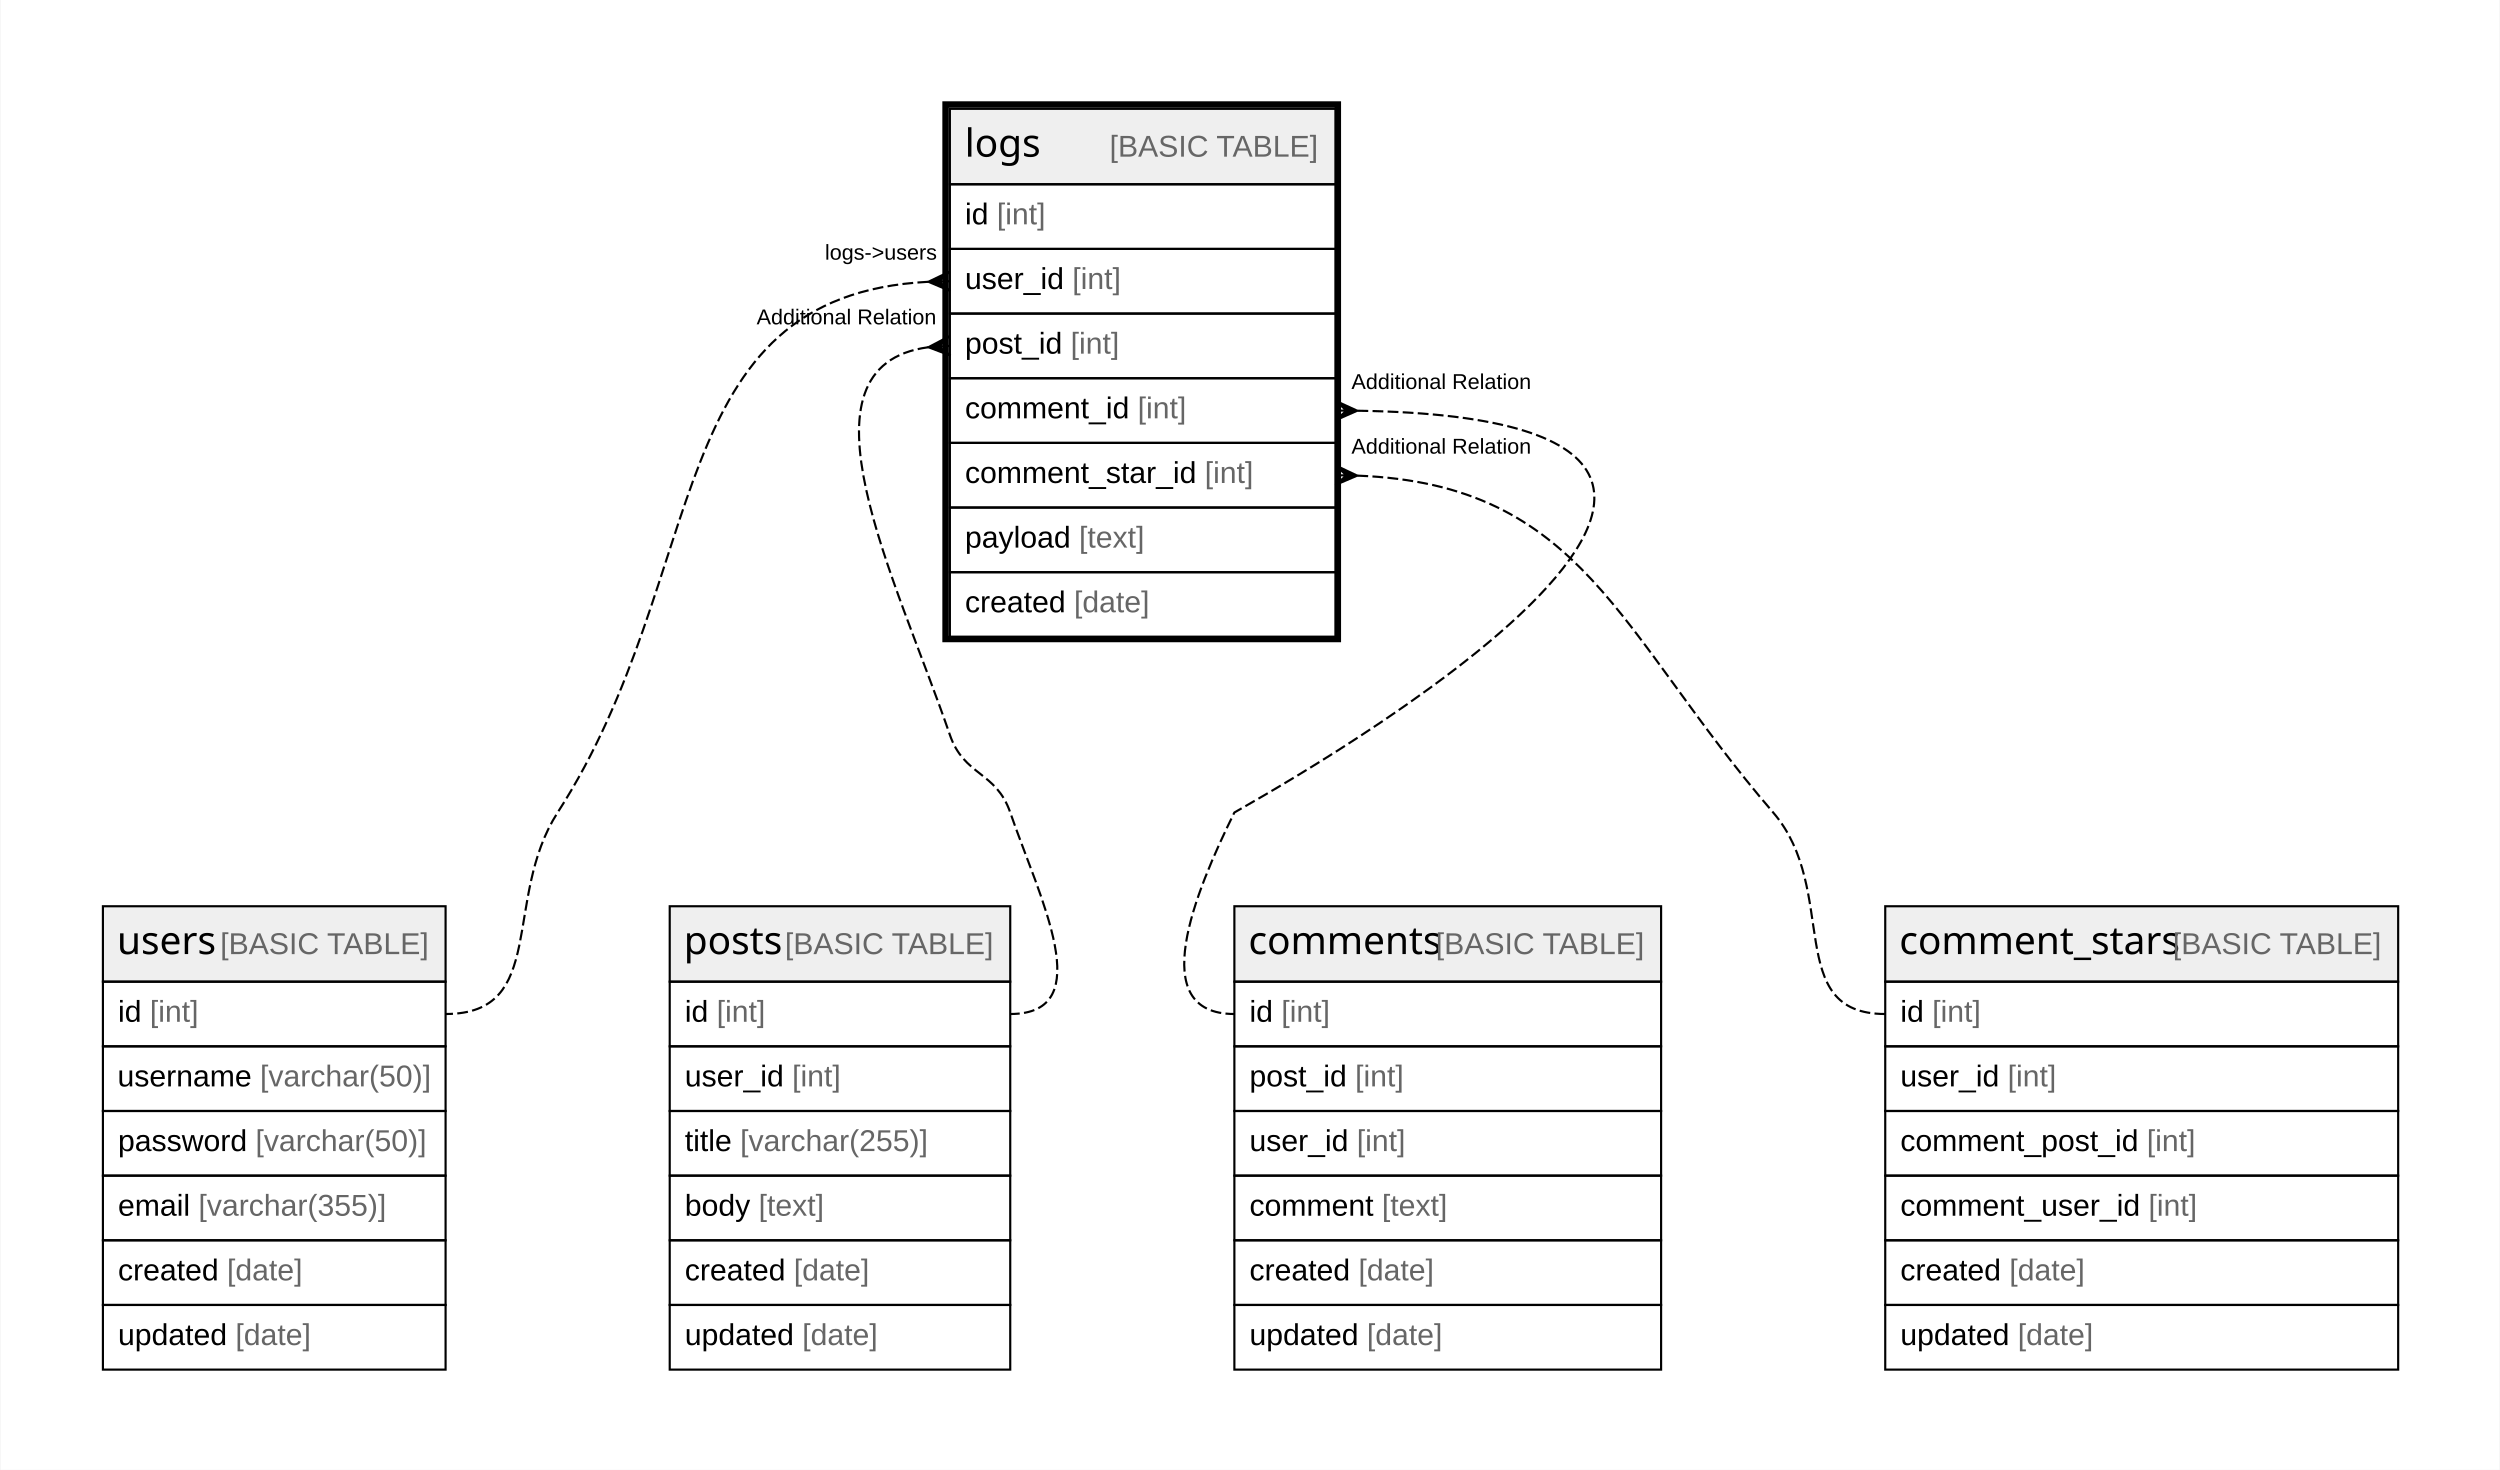
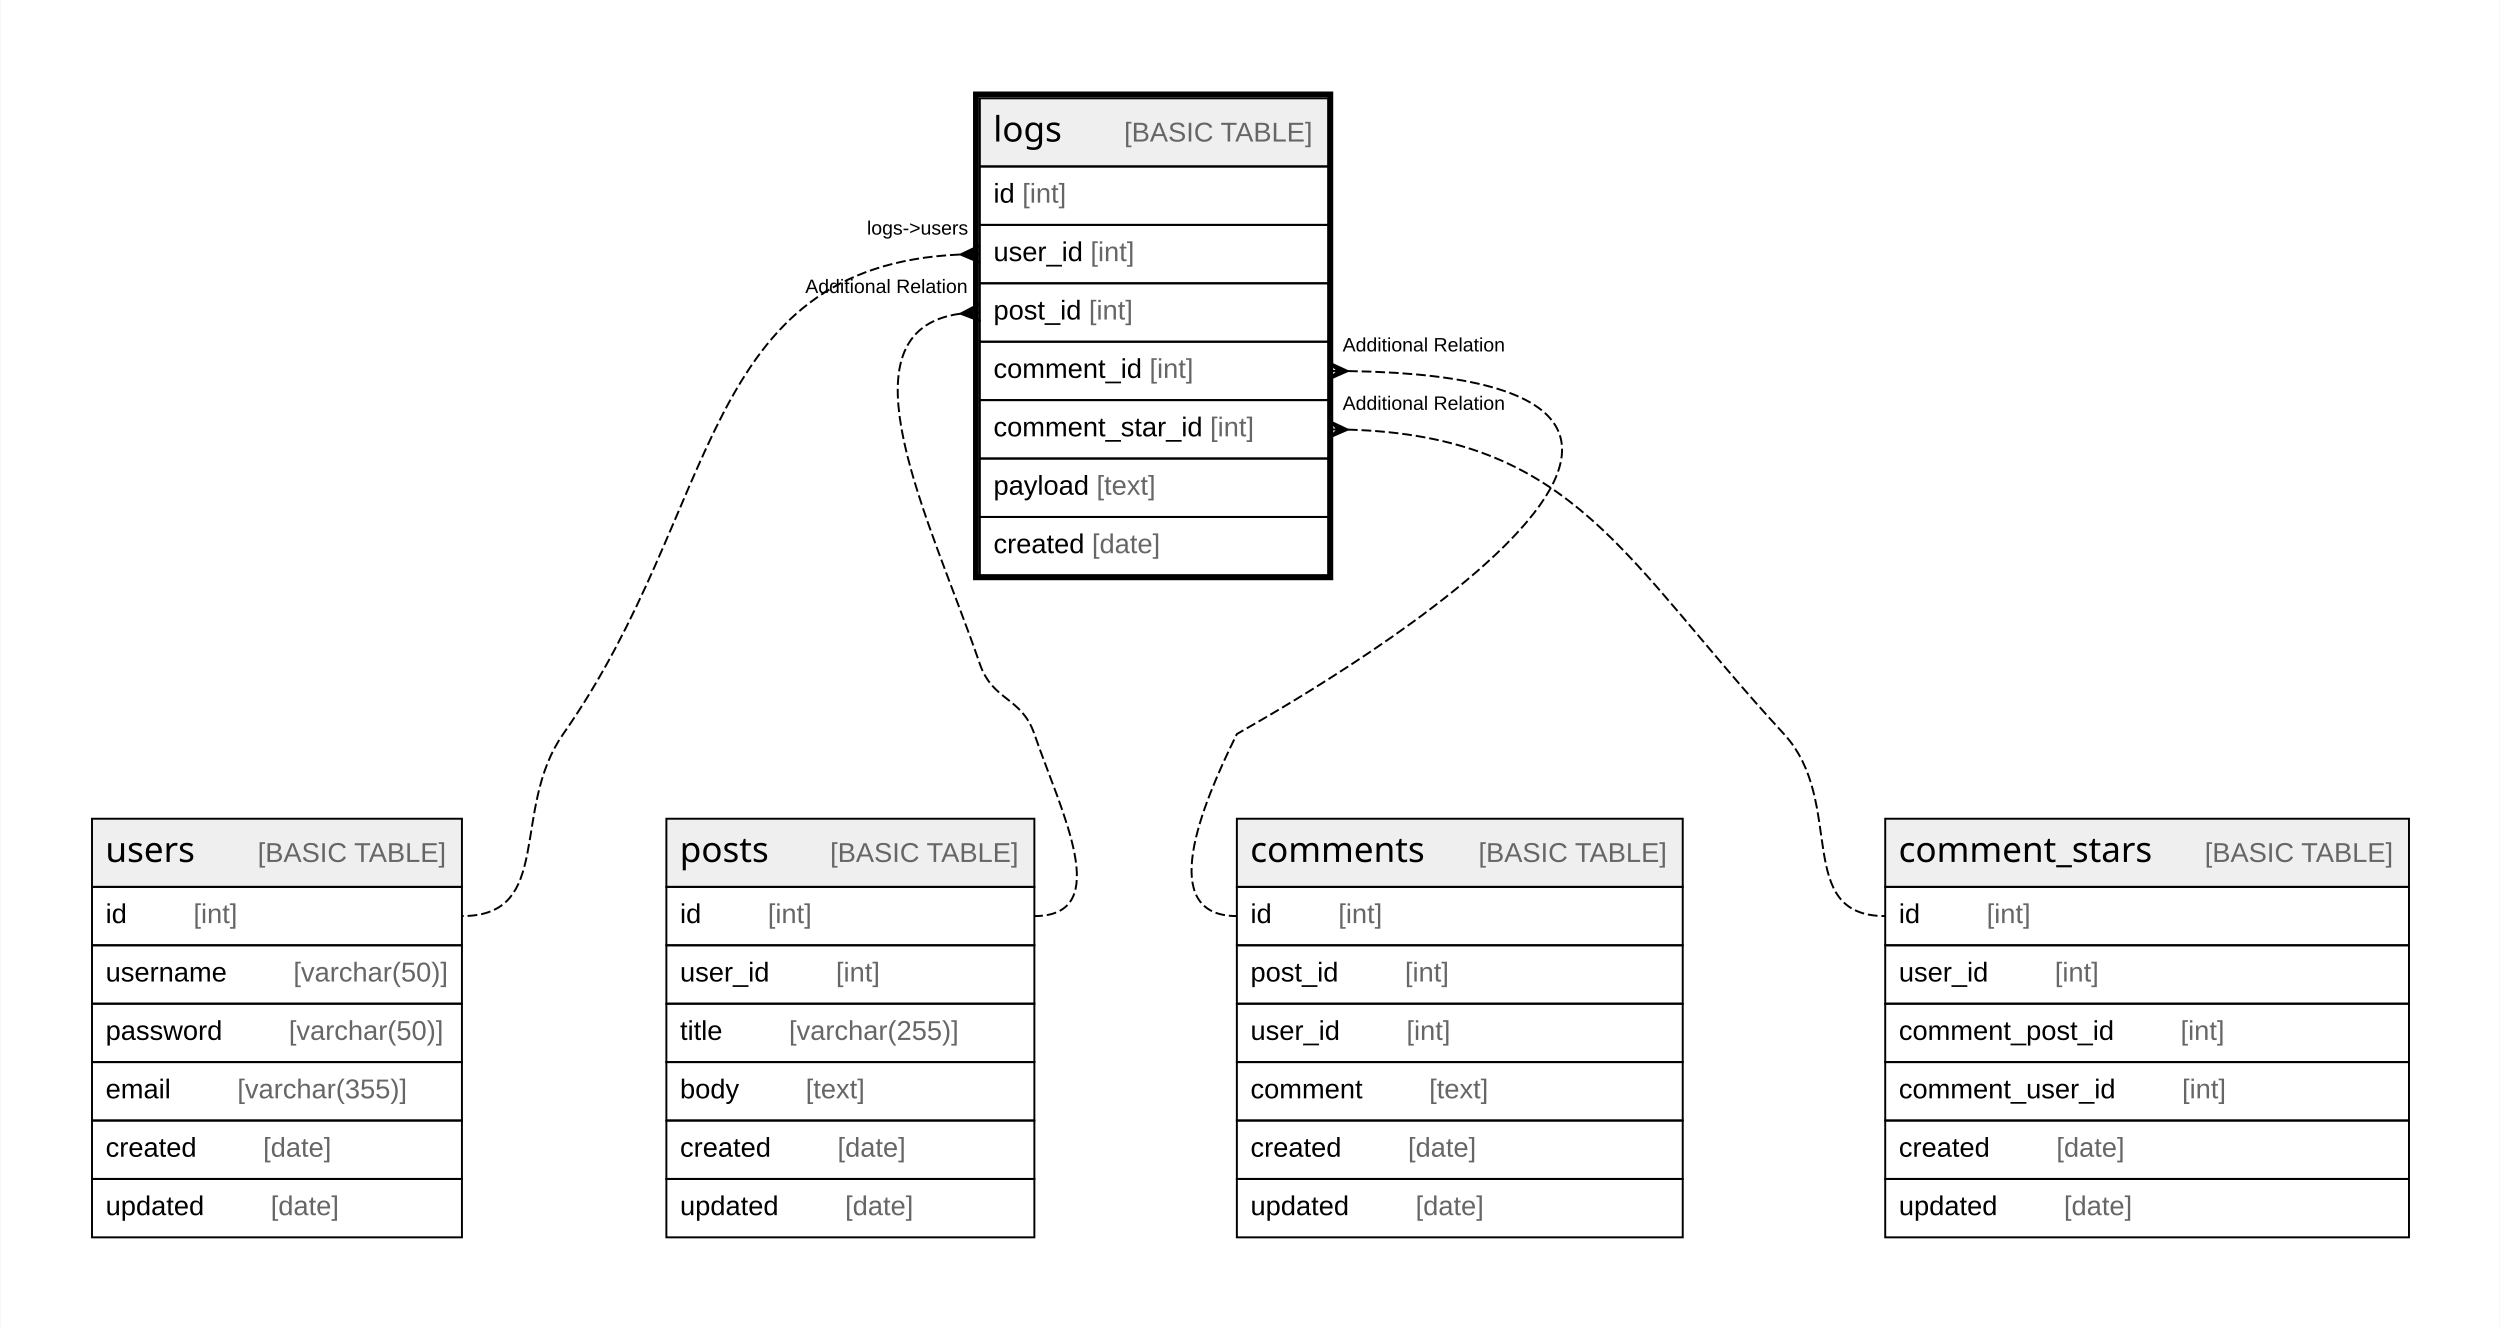
- <svg xmlns="http://www.w3.org/2000/svg" width="1160pt" height="682pt" viewBox="0.00 0.00 1159.50 682.00">
+ <svg xmlns="http://www.w3.org/2000/svg" width="1284pt" height="682pt" viewBox="0.00 0.00 1283.50 682.00">
  <g id="graph0" class="graph" transform="scale(1 1) rotate(0) translate(4 678)">
-     <polygon fill="#ffffff" stroke="transparent" points="-4,4 -4,-678 1155.5,-678 1155.5,4 -4,4" />
+     <polygon fill="#ffffff" stroke="transparent" points="-4,4 -4,-678 1279.5,-678 1279.5,4 -4,4" />
    <g id="node1" class="node">
-       <polygon fill="#efefef" stroke="transparent" points="436.5,-592.5 436.5,-627.5 615.5,-627.5 615.5,-592.5 436.5,-592.5" />
-       <polygon fill="none" stroke="#000000" points="436.5,-592.5 436.5,-627.5 615.5,-627.5 615.5,-592.5 436.5,-592.5" />
-       <text text-anchor="start" x="443.382" y="-605.3" font-family="Arial Bold" font-size="18.00" fill="#000000">logs</text>
-       <text text-anchor="start" x="476.389" y="-605.3" font-family="Arial" font-size="14.00" fill="#000000">    </text>
-       <text text-anchor="start" x="510.594" y="-605.3" font-family="Arial" font-size="14.00" fill="#666666">[BASIC TABLE]</text>
-       <polygon fill="none" stroke="#000000" points="436.5,-562.5 436.5,-592.5 615.5,-592.5 615.5,-562.5 436.5,-562.5" />
-       <text text-anchor="start" x="443.5" y="-573.9" font-family="Arial" font-size="14.00" fill="#000000">id </text>
-       <text text-anchor="start" x="458.28" y="-573.9" font-family="Arial" font-size="14.00" fill="#666666">[int]</text>
-       <polygon fill="none" stroke="#000000" points="436.5,-532.5 436.5,-562.5 615.5,-562.5 615.5,-532.5 436.5,-532.5" />
-       <text text-anchor="start" x="443.5" y="-543.9" font-family="Arial" font-size="14.00" fill="#000000">user_id </text>
-       <text text-anchor="start" x="493.288" y="-543.9" font-family="Arial" font-size="14.00" fill="#666666">[int]</text>
-       <polygon fill="none" stroke="#000000" points="436.5,-502.5 436.5,-532.5 615.5,-532.5 615.5,-502.5 436.5,-502.5" />
-       <text text-anchor="start" x="443.5" y="-513.9" font-family="Arial" font-size="14.00" fill="#000000">post_id </text>
-       <text text-anchor="start" x="492.518" y="-513.9" font-family="Arial" font-size="14.00" fill="#666666">[int]</text>
-       <polygon fill="none" stroke="#000000" points="436.5,-472.5 436.5,-502.5 615.5,-502.5 615.5,-472.5 436.5,-472.5" />
-       <text text-anchor="start" x="443.5" y="-483.9" font-family="Arial" font-size="14.00" fill="#000000">comment_id </text>
-       <text text-anchor="start" x="523.622" y="-483.9" font-family="Arial" font-size="14.00" fill="#666666">[int]</text>
-       <polygon fill="none" stroke="#000000" points="436.5,-442.5 436.5,-472.5 615.5,-472.5 615.5,-442.5 436.5,-442.5" />
-       <text text-anchor="start" x="443.5" y="-453.9" font-family="Arial" font-size="14.00" fill="#000000">comment_star_id </text>
-       <text text-anchor="start" x="554.738" y="-453.9" font-family="Arial" font-size="14.00" fill="#666666">[int]</text>
-       <polygon fill="none" stroke="#000000" points="436.5,-412.5 436.5,-442.5 615.5,-442.5 615.5,-412.5 436.5,-412.5" />
-       <text text-anchor="start" x="443.5" y="-423.9" font-family="Arial" font-size="14.00" fill="#000000">payload </text>
-       <text text-anchor="start" x="496.41" y="-423.9" font-family="Arial" font-size="14.00" fill="#666666">[text]</text>
-       <polygon fill="none" stroke="#000000" points="436.5,-382.5 436.5,-412.5 615.5,-412.5 615.5,-382.5 436.5,-382.5" />
-       <text text-anchor="start" x="443.5" y="-393.9" font-family="Arial" font-size="14.00" fill="#000000">created </text>
-       <text text-anchor="start" x="494.072" y="-393.9" font-family="Arial" font-size="14.00" fill="#666666">[date]</text>
-       <polygon fill="none" stroke="#000000" stroke-width="3" points="434.5,-381.5 434.5,-629.5 616.5,-629.5 616.5,-381.5 434.5,-381.5" />
+       <polygon fill="#efefef" stroke="transparent" points="499,-592.5 499,-627.5 678,-627.5 678,-592.5 499,-592.5" />
+       <polygon fill="none" stroke="#000000" points="499,-592.5 499,-627.5 678,-627.5 678,-592.5 499,-592.5" />
+       <text text-anchor="start" x="505.882" y="-605.3" font-family="Arial Bold" font-size="18.00" fill="#000000">logs</text>
+       <text text-anchor="start" x="538.889" y="-605.3" font-family="Arial" font-size="14.00" fill="#000000">    </text>
+       <text text-anchor="start" x="573.094" y="-605.3" font-family="Arial" font-size="14.00" fill="#666666">[BASIC TABLE]</text>
+       <polygon fill="none" stroke="#000000" points="499,-562.5 499,-592.5 678,-592.5 678,-562.5 499,-562.5" />
+       <text text-anchor="start" x="506" y="-573.9" font-family="Arial" font-size="14.00" fill="#000000">id </text>
+       <text text-anchor="start" x="520.78" y="-573.9" font-family="Arial" font-size="14.00" fill="#666666">[int]</text>
+       <polygon fill="none" stroke="#000000" points="499,-532.5 499,-562.5 678,-562.5 678,-532.5 499,-532.5" />
+       <text text-anchor="start" x="506" y="-543.9" font-family="Arial" font-size="14.00" fill="#000000">user_id </text>
+       <text text-anchor="start" x="555.788" y="-543.9" font-family="Arial" font-size="14.00" fill="#666666">[int]</text>
+       <polygon fill="none" stroke="#000000" points="499,-502.5 499,-532.5 678,-532.5 678,-502.5 499,-502.5" />
+       <text text-anchor="start" x="506" y="-513.9" font-family="Arial" font-size="14.00" fill="#000000">post_id </text>
+       <text text-anchor="start" x="555.018" y="-513.9" font-family="Arial" font-size="14.00" fill="#666666">[int]</text>
+       <polygon fill="none" stroke="#000000" points="499,-472.5 499,-502.5 678,-502.5 678,-472.5 499,-472.5" />
+       <text text-anchor="start" x="506" y="-483.9" font-family="Arial" font-size="14.00" fill="#000000">comment_id </text>
+       <text text-anchor="start" x="586.122" y="-483.9" font-family="Arial" font-size="14.00" fill="#666666">[int]</text>
+       <polygon fill="none" stroke="#000000" points="499,-442.5 499,-472.5 678,-472.5 678,-442.5 499,-442.5" />
+       <text text-anchor="start" x="506" y="-453.9" font-family="Arial" font-size="14.00" fill="#000000">comment_star_id </text>
+       <text text-anchor="start" x="617.238" y="-453.9" font-family="Arial" font-size="14.00" fill="#666666">[int]</text>
+       <polygon fill="none" stroke="#000000" points="499,-412.5 499,-442.5 678,-442.5 678,-412.5 499,-412.5" />
+       <text text-anchor="start" x="506" y="-423.9" font-family="Arial" font-size="14.00" fill="#000000">payload </text>
+       <text text-anchor="start" x="558.91" y="-423.9" font-family="Arial" font-size="14.00" fill="#666666">[text]</text>
+       <polygon fill="none" stroke="#000000" points="499,-382.5 499,-412.5 678,-412.5 678,-382.5 499,-382.5" />
+       <text text-anchor="start" x="506" y="-393.9" font-family="Arial" font-size="14.00" fill="#000000">created </text>
+       <text text-anchor="start" x="556.572" y="-393.9" font-family="Arial" font-size="14.00" fill="#666666">[date]</text>
+       <polygon fill="none" stroke="#000000" stroke-width="3" points="497,-381.5 497,-629.5 679,-629.5 679,-381.5 497,-381.5" />
    </g>
    <g id="node2" class="node">
-       <polygon fill="#efefef" stroke="transparent" points="43.5,-222.5 43.5,-257.5 202.5,-257.5 202.5,-222.5 43.5,-222.5" />
-       <polygon fill="none" stroke="#000000" points="43.5,-222.5 43.5,-257.5 202.5,-257.5 202.5,-222.5 43.5,-222.5" />
-       <text text-anchor="start" x="50.041" y="-235.3" font-family="Arial Bold" font-size="18.00" fill="#000000">users</text>
-       <text text-anchor="start" x="94.045" y="-235.3" font-family="Arial" font-size="14.00" fill="#000000"> </text>
-       <text text-anchor="start" x="97.936" y="-235.3" font-family="Arial" font-size="14.00" fill="#666666">[BASIC TABLE]</text>
-       <polygon fill="none" stroke="#000000" points="43.5,-192.5 43.5,-222.5 202.5,-222.5 202.5,-192.5 43.5,-192.5" />
-       <text text-anchor="start" x="50.5" y="-203.9" font-family="Arial" font-size="14.00" fill="#000000">id </text>
-       <text text-anchor="start" x="65.28" y="-203.9" font-family="Arial" font-size="14.00" fill="#666666">[int]</text>
-       <polygon fill="none" stroke="#000000" points="43.5,-162.5 43.5,-192.5 202.5,-192.5 202.5,-162.5 43.5,-162.5" />
-       <text text-anchor="start" x="50.269" y="-173.9" font-family="Arial" font-size="14.00" fill="#000000">username </text>
-       <text text-anchor="start" x="116.394" y="-173.9" font-family="Arial" font-size="14.00" fill="#666666">[varchar(50)]</text>
-       <polygon fill="none" stroke="#000000" points="43.5,-132.5 43.5,-162.5 202.5,-162.5 202.5,-132.5 43.5,-132.5" />
-       <text text-anchor="start" x="50.5" y="-143.9" font-family="Arial" font-size="14.00" fill="#000000">password </text>
-       <text text-anchor="start" x="114.288" y="-143.9" font-family="Arial" font-size="14.00" fill="#666666">[varchar(50)]</text>
-       <polygon fill="none" stroke="#000000" points="43.5,-102.5 43.5,-132.5 202.5,-132.5 202.5,-102.5 43.5,-102.5" />
-       <text text-anchor="start" x="50.5" y="-113.9" font-family="Arial" font-size="14.00" fill="#000000">email </text>
-       <text text-anchor="start" x="87.83" y="-113.9" font-family="Arial" font-size="14.00" fill="#666666">[varchar(355)]</text>
-       <polygon fill="none" stroke="#000000" points="43.5,-72.5 43.5,-102.5 202.5,-102.5 202.5,-72.5 43.5,-72.5" />
-       <text text-anchor="start" x="50.5" y="-83.9" font-family="Arial" font-size="14.00" fill="#000000">created </text>
-       <text text-anchor="start" x="101.072" y="-83.9" font-family="Arial" font-size="14.00" fill="#666666">[date]</text>
-       <polygon fill="none" stroke="#000000" points="43.5,-42.5 43.5,-72.5 202.5,-72.5 202.5,-42.5 43.5,-42.5" />
-       <text text-anchor="start" x="50.5" y="-53.9" font-family="Arial" font-size="14.00" fill="#000000">updated </text>
-       <text text-anchor="start" x="104.977" y="-53.9" font-family="Arial" font-size="14.00" fill="#666666">[date]</text>
+       <polygon fill="#efefef" stroke="transparent" points="43,-222.5 43,-257.5 233,-257.5 233,-222.5 43,-222.5" />
+       <polygon fill="none" stroke="#000000" points="43,-222.5 43,-257.5 233,-257.5 233,-222.5 43,-222.5" />
+       <text text-anchor="start" x="49.883" y="-235.3" font-family="Arial Bold" font-size="18.00" fill="#000000">users</text>
+       <text text-anchor="start" x="93.888" y="-235.3" font-family="Arial" font-size="14.00" fill="#000000">    </text>
+       <text text-anchor="start" x="128.093" y="-235.3" font-family="Arial" font-size="14.00" fill="#666666">[BASIC TABLE]</text>
+       <polygon fill="none" stroke="#000000" points="43,-192.5 43,-222.5 233,-222.5 233,-192.5 43,-192.5" />
+       <text text-anchor="start" x="50" y="-203.9" font-family="Arial" font-size="14.00" fill="#000000">id    </text>
+       <text text-anchor="start" x="95.094" y="-203.9" font-family="Arial" font-size="14.00" fill="#666666">[int]</text>
+       <polygon fill="none" stroke="#000000" points="43,-162.5 43,-192.5 233,-192.5 233,-162.5 43,-162.5" />
+       <text text-anchor="start" x="50" y="-173.9" font-family="Arial" font-size="14.00" fill="#000000">username    </text>
+       <text text-anchor="start" x="146.439" y="-173.9" font-family="Arial" font-size="14.00" fill="#666666">[varchar(50)]</text>
+       <polygon fill="none" stroke="#000000" points="43,-132.5 43,-162.5 233,-162.5 233,-132.5 43,-132.5" />
+       <text text-anchor="start" x="50" y="-143.9" font-family="Arial" font-size="14.00" fill="#000000">password    </text>
+       <text text-anchor="start" x="144.102" y="-143.9" font-family="Arial" font-size="14.00" fill="#666666">[varchar(50)]</text>
+       <polygon fill="none" stroke="#000000" points="43,-102.5 43,-132.5 233,-132.5 233,-102.5 43,-102.5" />
+       <text text-anchor="start" x="50" y="-113.9" font-family="Arial" font-size="14.00" fill="#000000">email    </text>
+       <text text-anchor="start" x="117.644" y="-113.9" font-family="Arial" font-size="14.00" fill="#666666">[varchar(355)]</text>
+       <polygon fill="none" stroke="#000000" points="43,-72.5 43,-102.5 233,-102.5 233,-72.5 43,-72.5" />
+       <text text-anchor="start" x="50" y="-83.9" font-family="Arial" font-size="14.00" fill="#000000">created    </text>
+       <text text-anchor="start" x="130.886" y="-83.9" font-family="Arial" font-size="14.00" fill="#666666">[date]</text>
+       <polygon fill="none" stroke="#000000" points="43,-42.5 43,-72.5 233,-72.5 233,-42.5 43,-42.5" />
+       <text text-anchor="start" x="50" y="-53.9" font-family="Arial" font-size="14.00" fill="#000000">updated    </text>
+       <text text-anchor="start" x="134.791" y="-53.9" font-family="Arial" font-size="14.00" fill="#666666">[date]</text>
    </g>
    <g id="edge1" class="edge">
-       <path fill="none" stroke="#000000" stroke-dasharray="5,2" d="M426.44,-547.247C301.668,-540.809 326.32,-412.613 254.5,-301 228.77,-261.013 250.05,-207.5 202.5,-207.5" />
-       <polygon fill="#000000" stroke="#000000" points="426.503,-547.249 436.387,-551.999 431.502,-547.374 436.5,-547.5 436.5,-547.5 436.5,-547.5 431.502,-547.374 436.613,-543.001 426.503,-547.249 426.503,-547.249" />
-       <text text-anchor="start" x="378.524" y="-557.5" font-family="Arial" font-size="10.00" fill="#000000">logs-&gt;users</text>
+       <path fill="none" stroke="#000000" stroke-dasharray="5,2" d="M488.655,-547.274C354.561,-541.27 366.228,-416.911 285,-301 257.712,-262.06 280.55,-207.5 233,-207.5" />
+       <polygon fill="#000000" stroke="#000000" points="489.002,-547.281 498.901,-551.999 494.001,-547.391 499,-547.5 499,-547.5 499,-547.5 494.001,-547.391 499.099,-543.001 489.002,-547.281 489.002,-547.281" />
+       <text text-anchor="start" x="441.024" y="-557.5" font-family="Arial" font-size="10.00" fill="#000000">logs-&gt;users</text>
    </g>
    <g id="node3" class="node">
-       <polygon fill="#efefef" stroke="transparent" points="306.5,-222.5 306.5,-257.5 464.5,-257.5 464.5,-222.5 306.5,-222.5" />
-       <polygon fill="none" stroke="#000000" points="306.5,-222.5 306.5,-257.5 464.5,-257.5 464.5,-222.5 306.5,-222.5" />
-       <text text-anchor="start" x="313.036" y="-235.3" font-family="Arial Bold" font-size="18.00" fill="#000000">posts</text>
-       <text text-anchor="start" x="356.05" y="-235.3" font-family="Arial" font-size="14.00" fill="#000000"> </text>
-       <text text-anchor="start" x="359.941" y="-235.3" font-family="Arial" font-size="14.00" fill="#666666">[BASIC TABLE]</text>
-       <polygon fill="none" stroke="#000000" points="306.5,-192.5 306.5,-222.5 464.5,-222.5 464.5,-192.5 306.5,-192.5" />
-       <text text-anchor="start" x="313.5" y="-203.9" font-family="Arial" font-size="14.00" fill="#000000">id </text>
-       <text text-anchor="start" x="328.28" y="-203.9" font-family="Arial" font-size="14.00" fill="#666666">[int]</text>
-       <polygon fill="none" stroke="#000000" points="306.5,-162.5 306.5,-192.5 464.5,-192.5 464.5,-162.5 306.5,-162.5" />
-       <text text-anchor="start" x="313.5" y="-173.9" font-family="Arial" font-size="14.00" fill="#000000">user_id </text>
-       <text text-anchor="start" x="363.288" y="-173.9" font-family="Arial" font-size="14.00" fill="#666666">[int]</text>
-       <polygon fill="none" stroke="#000000" points="306.5,-132.5 306.5,-162.5 464.5,-162.5 464.5,-132.5 306.5,-132.5" />
-       <text text-anchor="start" x="313.5" y="-143.9" font-family="Arial" font-size="14.00" fill="#000000">title </text>
-       <text text-anchor="start" x="339.168" y="-143.9" font-family="Arial" font-size="14.00" fill="#666666">[varchar(255)]</text>
-       <polygon fill="none" stroke="#000000" points="306.5,-102.5 306.5,-132.5 464.5,-132.5 464.5,-102.5 306.5,-102.5" />
-       <text text-anchor="start" x="313.5" y="-113.9" font-family="Arial" font-size="14.00" fill="#000000">body </text>
-       <text text-anchor="start" x="347.738" y="-113.9" font-family="Arial" font-size="14.00" fill="#666666">[text]</text>
-       <polygon fill="none" stroke="#000000" points="306.5,-72.5 306.5,-102.5 464.5,-102.5 464.5,-72.5 306.5,-72.5" />
-       <text text-anchor="start" x="313.5" y="-83.9" font-family="Arial" font-size="14.00" fill="#000000">created </text>
-       <text text-anchor="start" x="364.072" y="-83.9" font-family="Arial" font-size="14.00" fill="#666666">[date]</text>
-       <polygon fill="none" stroke="#000000" points="306.5,-42.5 306.5,-72.5 464.5,-72.5 464.5,-42.5 306.5,-42.5" />
-       <text text-anchor="start" x="313.5" y="-53.9" font-family="Arial" font-size="14.00" fill="#000000">updated </text>
-       <text text-anchor="start" x="367.977" y="-53.9" font-family="Arial" font-size="14.00" fill="#666666">[date]</text>
+       <polygon fill="#efefef" stroke="transparent" points="338,-222.5 338,-257.5 527,-257.5 527,-222.5 338,-222.5" />
+       <polygon fill="none" stroke="#000000" points="338,-222.5 338,-257.5 527,-257.5 527,-222.5 338,-222.5" />
+       <text text-anchor="start" x="344.878" y="-235.3" font-family="Arial Bold" font-size="18.00" fill="#000000">posts</text>
+       <text text-anchor="start" x="387.893" y="-235.3" font-family="Arial" font-size="14.00" fill="#000000">    </text>
+       <text text-anchor="start" x="422.098" y="-235.3" font-family="Arial" font-size="14.00" fill="#666666">[BASIC TABLE]</text>
+       <polygon fill="none" stroke="#000000" points="338,-192.5 338,-222.5 527,-222.5 527,-192.5 338,-192.5" />
+       <text text-anchor="start" x="345" y="-203.9" font-family="Arial" font-size="14.00" fill="#000000">id    </text>
+       <text text-anchor="start" x="390.094" y="-203.9" font-family="Arial" font-size="14.00" fill="#666666">[int]</text>
+       <polygon fill="none" stroke="#000000" points="338,-162.5 338,-192.5 527,-192.5 527,-162.5 338,-162.5" />
+       <text text-anchor="start" x="345" y="-173.9" font-family="Arial" font-size="14.00" fill="#000000">user_id    </text>
+       <text text-anchor="start" x="425.102" y="-173.9" font-family="Arial" font-size="14.00" fill="#666666">[int]</text>
+       <polygon fill="none" stroke="#000000" points="338,-132.5 338,-162.5 527,-162.5 527,-132.5 338,-132.5" />
+       <text text-anchor="start" x="345" y="-143.9" font-family="Arial" font-size="14.00" fill="#000000">title    </text>
+       <text text-anchor="start" x="400.982" y="-143.9" font-family="Arial" font-size="14.00" fill="#666666">[varchar(255)]</text>
+       <polygon fill="none" stroke="#000000" points="338,-102.5 338,-132.5 527,-132.5 527,-102.5 338,-102.5" />
+       <text text-anchor="start" x="345" y="-113.9" font-family="Arial" font-size="14.00" fill="#000000">body    </text>
+       <text text-anchor="start" x="409.553" y="-113.9" font-family="Arial" font-size="14.00" fill="#666666">[text]</text>
+       <polygon fill="none" stroke="#000000" points="338,-72.5 338,-102.5 527,-102.5 527,-72.5 338,-72.5" />
+       <text text-anchor="start" x="345" y="-83.9" font-family="Arial" font-size="14.00" fill="#000000">created    </text>
+       <text text-anchor="start" x="425.886" y="-83.9" font-family="Arial" font-size="14.00" fill="#666666">[date]</text>
+       <polygon fill="none" stroke="#000000" points="338,-42.5 338,-72.5 527,-72.5 527,-42.5 338,-42.5" />
+       <text text-anchor="start" x="345" y="-53.9" font-family="Arial" font-size="14.00" fill="#000000">updated    </text>
+       <text text-anchor="start" x="429.791" y="-53.9" font-family="Arial" font-size="14.00" fill="#666666">[date]</text>
    </g>
    <g id="edge2" class="edge">
-       <path fill="none" stroke="#000000" stroke-dasharray="5,2" d="M426.488,-516.879C361.089,-508.159 411.635,-409.471 436.5,-337 443.078,-317.827 457.922,-320.173 464.5,-301 477.986,-261.694 506.056,-207.5 464.5,-207.5" />
-       <polygon fill="#000000" stroke="#000000" points="426.519,-516.881 436.221,-521.991 431.51,-517.19 436.5,-517.5 436.5,-517.5 436.5,-517.5 431.51,-517.19 436.779,-513.009 426.519,-516.881 426.519,-516.881" />
-       <text text-anchor="start" x="346.825" y="-527.5" font-family="Arial" font-size="10.00" fill="#000000">Additional Relation</text>
+       <path fill="none" stroke="#000000" stroke-dasharray="5,2" d="M488.988,-516.879C423.589,-508.159 474.135,-409.471 499,-337 505.578,-317.827 520.422,-320.173 527,-301 540.486,-261.694 568.556,-207.5 527,-207.5" />
+       <polygon fill="#000000" stroke="#000000" points="489.019,-516.881 498.721,-521.991 494.01,-517.19 499,-517.5 499,-517.5 499,-517.5 494.01,-517.19 499.279,-513.009 489.019,-516.881 489.019,-516.881" />
+       <text text-anchor="start" x="409.325" y="-527.5" font-family="Arial" font-size="10.00" fill="#000000">Additional Relation</text>
    </g>
    <g id="node4" class="node">
-       <polygon fill="#efefef" stroke="transparent" points="568.5,-222.5 568.5,-257.5 766.5,-257.5 766.5,-222.5 568.5,-222.5" />
-       <polygon fill="none" stroke="#000000" points="568.5,-222.5 568.5,-257.5 766.5,-257.5 766.5,-222.5 568.5,-222.5" />
-       <text text-anchor="start" x="575.04" y="-235.3" font-family="Arial Bold" font-size="18.00" fill="#000000">comments</text>
-       <text text-anchor="start" x="658.045" y="-235.3" font-family="Arial" font-size="14.00" fill="#000000"> </text>
-       <text text-anchor="start" x="661.936" y="-235.3" font-family="Arial" font-size="14.00" fill="#666666">[BASIC TABLE]</text>
-       <polygon fill="none" stroke="#000000" points="568.5,-192.5 568.5,-222.5 766.5,-222.5 766.5,-192.5 568.5,-192.5" />
-       <text text-anchor="start" x="575.5" y="-203.9" font-family="Arial" font-size="14.00" fill="#000000">id </text>
-       <text text-anchor="start" x="590.28" y="-203.9" font-family="Arial" font-size="14.00" fill="#666666">[int]</text>
-       <polygon fill="none" stroke="#000000" points="568.5,-162.5 568.5,-192.5 766.5,-192.5 766.5,-162.5 568.5,-162.5" />
-       <text text-anchor="start" x="575.5" y="-173.9" font-family="Arial" font-size="14.00" fill="#000000">post_id </text>
-       <text text-anchor="start" x="624.518" y="-173.9" font-family="Arial" font-size="14.00" fill="#666666">[int]</text>
-       <polygon fill="none" stroke="#000000" points="568.5,-132.5 568.5,-162.5 766.5,-162.5 766.5,-132.5 568.5,-132.5" />
-       <text text-anchor="start" x="575.5" y="-143.9" font-family="Arial" font-size="14.00" fill="#000000">user_id </text>
-       <text text-anchor="start" x="625.288" y="-143.9" font-family="Arial" font-size="14.00" fill="#666666">[int]</text>
-       <polygon fill="none" stroke="#000000" points="568.5,-102.5 568.5,-132.5 766.5,-132.5 766.5,-102.5 568.5,-102.5" />
-       <text text-anchor="start" x="575.5" y="-113.9" font-family="Arial" font-size="14.00" fill="#000000">comment </text>
-       <text text-anchor="start" x="636.95" y="-113.9" font-family="Arial" font-size="14.00" fill="#666666">[text]</text>
-       <polygon fill="none" stroke="#000000" points="568.5,-72.5 568.5,-102.5 766.5,-102.5 766.5,-72.5 568.5,-72.5" />
-       <text text-anchor="start" x="575.5" y="-83.9" font-family="Arial" font-size="14.00" fill="#000000">created </text>
-       <text text-anchor="start" x="626.072" y="-83.9" font-family="Arial" font-size="14.00" fill="#666666">[date]</text>
-       <polygon fill="none" stroke="#000000" points="568.5,-42.5 568.5,-72.5 766.5,-72.5 766.5,-42.5 568.5,-42.5" />
-       <text text-anchor="start" x="575.5" y="-53.9" font-family="Arial" font-size="14.00" fill="#000000">updated </text>
-       <text text-anchor="start" x="629.977" y="-53.9" font-family="Arial" font-size="14.00" fill="#666666">[date]</text>
+       <polygon fill="#efefef" stroke="transparent" points="631,-222.5 631,-257.5 860,-257.5 860,-222.5 631,-222.5" />
+       <polygon fill="none" stroke="#000000" points="631,-222.5 631,-257.5 860,-257.5 860,-222.5 631,-222.5" />
+       <text text-anchor="start" x="637.883" y="-235.3" font-family="Arial Bold" font-size="18.00" fill="#000000">comments</text>
+       <text text-anchor="start" x="720.888" y="-235.3" font-family="Arial" font-size="14.00" fill="#000000">    </text>
+       <text text-anchor="start" x="755.093" y="-235.3" font-family="Arial" font-size="14.00" fill="#666666">[BASIC TABLE]</text>
+       <polygon fill="none" stroke="#000000" points="631,-192.5 631,-222.5 860,-222.5 860,-192.5 631,-192.5" />
+       <text text-anchor="start" x="638" y="-203.9" font-family="Arial" font-size="14.00" fill="#000000">id    </text>
+       <text text-anchor="start" x="683.094" y="-203.9" font-family="Arial" font-size="14.00" fill="#666666">[int]</text>
+       <polygon fill="none" stroke="#000000" points="631,-162.5 631,-192.5 860,-192.5 860,-162.5 631,-162.5" />
+       <text text-anchor="start" x="638" y="-173.9" font-family="Arial" font-size="14.00" fill="#000000">post_id    </text>
+       <text text-anchor="start" x="717.332" y="-173.9" font-family="Arial" font-size="14.00" fill="#666666">[int]</text>
+       <polygon fill="none" stroke="#000000" points="631,-132.5 631,-162.5 860,-162.5 860,-132.5 631,-132.5" />
+       <text text-anchor="start" x="638" y="-143.9" font-family="Arial" font-size="14.00" fill="#000000">user_id    </text>
+       <text text-anchor="start" x="718.102" y="-143.9" font-family="Arial" font-size="14.00" fill="#666666">[int]</text>
+       <polygon fill="none" stroke="#000000" points="631,-102.5 631,-132.5 860,-132.5 860,-102.5 631,-102.5" />
+       <text text-anchor="start" x="638" y="-113.9" font-family="Arial" font-size="14.00" fill="#000000">comment    </text>
+       <text text-anchor="start" x="729.764" y="-113.9" font-family="Arial" font-size="14.00" fill="#666666">[text]</text>
+       <polygon fill="none" stroke="#000000" points="631,-72.5 631,-102.5 860,-102.5 860,-72.5 631,-72.5" />
+       <text text-anchor="start" x="638" y="-83.9" font-family="Arial" font-size="14.00" fill="#000000">created    </text>
+       <text text-anchor="start" x="718.886" y="-83.9" font-family="Arial" font-size="14.00" fill="#666666">[date]</text>
+       <polygon fill="none" stroke="#000000" points="631,-42.5 631,-72.5 860,-72.5 860,-42.5 631,-42.5" />
+       <text text-anchor="start" x="638" y="-53.9" font-family="Arial" font-size="14.00" fill="#000000">updated    </text>
+       <text text-anchor="start" x="722.791" y="-53.9" font-family="Arial" font-size="14.00" fill="#666666">[date]</text>
    </g>
    <g id="edge3" class="edge">
-       <path fill="none" stroke="#000000" stroke-dasharray="5,2" d="M625.613,-487.424C902.602,-483.169 568.8,-301.607 568.5,-301 550.104,-263.738 526.944,-207.5 568.5,-207.5" />
-       <polygon fill="#000000" stroke="#000000" points="625.5,-487.425 615.466,-483 620.5,-487.462 615.5,-487.5 615.5,-487.5 615.5,-487.5 620.5,-487.462 615.534,-492 625.5,-487.425 625.5,-487.425" />
-       <text text-anchor="start" x="622.824" y="-497.5" font-family="Arial" font-size="10.00" fill="#000000">Additional Relation</text>
+       <path fill="none" stroke="#000000" stroke-dasharray="5,2" d="M688.113,-487.424C965.102,-483.169 631.3,-301.607 631,-301 612.604,-263.738 589.444,-207.5 631,-207.5" />
+       <polygon fill="#000000" stroke="#000000" points="688,-487.425 677.966,-483 683,-487.462 678,-487.5 678,-487.5 678,-487.5 683,-487.462 678.034,-492 688,-487.425 688,-487.425" />
+       <text text-anchor="start" x="685.324" y="-497.5" font-family="Arial" font-size="10.00" fill="#000000">Additional Relation</text>
    </g>
    <g id="node5" class="node">
-       <polygon fill="#efefef" stroke="transparent" points="870.5,-222.5 870.5,-257.5 1108.5,-257.5 1108.5,-222.5 870.5,-222.5" />
-       <polygon fill="none" stroke="#000000" points="870.5,-222.5 870.5,-257.5 1108.5,-257.5 1108.5,-222.5 870.5,-222.5" />
-       <text text-anchor="start" x="877.037" y="-235.3" font-family="Arial Bold" font-size="18.00" fill="#000000">comment_stars</text>
-       <text text-anchor="start" x="1000.049" y="-235.3" font-family="Arial" font-size="14.00" fill="#000000"> </text>
-       <text text-anchor="start" x="1003.939" y="-235.3" font-family="Arial" font-size="14.00" fill="#666666">[BASIC TABLE]</text>
-       <polygon fill="none" stroke="#000000" points="870.5,-192.5 870.5,-222.5 1108.5,-222.5 1108.5,-192.5 870.5,-192.5" />
-       <text text-anchor="start" x="877.5" y="-203.9" font-family="Arial" font-size="14.00" fill="#000000">id </text>
-       <text text-anchor="start" x="892.28" y="-203.9" font-family="Arial" font-size="14.00" fill="#666666">[int]</text>
-       <polygon fill="none" stroke="#000000" points="870.5,-162.5 870.5,-192.5 1108.5,-192.5 1108.5,-162.5 870.5,-162.5" />
-       <text text-anchor="start" x="877.5" y="-173.9" font-family="Arial" font-size="14.00" fill="#000000">user_id </text>
-       <text text-anchor="start" x="927.288" y="-173.9" font-family="Arial" font-size="14.00" fill="#666666">[int]</text>
-       <polygon fill="none" stroke="#000000" points="870.5,-132.5 870.5,-162.5 1108.5,-162.5 1108.5,-132.5 870.5,-132.5" />
-       <text text-anchor="start" x="877.5" y="-143.9" font-family="Arial" font-size="14.00" fill="#000000">comment_post_id </text>
-       <text text-anchor="start" x="991.86" y="-143.9" font-family="Arial" font-size="14.00" fill="#666666">[int]</text>
-       <polygon fill="none" stroke="#000000" points="870.5,-102.5 870.5,-132.5 1108.5,-132.5 1108.5,-102.5 870.5,-102.5" />
-       <text text-anchor="start" x="877.5" y="-113.9" font-family="Arial" font-size="14.00" fill="#000000">comment_user_id </text>
-       <text text-anchor="start" x="992.63" y="-113.9" font-family="Arial" font-size="14.00" fill="#666666">[int]</text>
-       <polygon fill="none" stroke="#000000" points="870.5,-72.5 870.5,-102.5 1108.5,-102.5 1108.5,-72.5 870.5,-72.5" />
-       <text text-anchor="start" x="877.5" y="-83.9" font-family="Arial" font-size="14.00" fill="#000000">created </text>
-       <text text-anchor="start" x="928.072" y="-83.9" font-family="Arial" font-size="14.00" fill="#666666">[date]</text>
-       <polygon fill="none" stroke="#000000" points="870.5,-42.5 870.5,-72.5 1108.5,-72.5 1108.5,-42.5 870.5,-42.5" />
-       <text text-anchor="start" x="877.5" y="-53.9" font-family="Arial" font-size="14.00" fill="#000000">updated </text>
-       <text text-anchor="start" x="931.977" y="-53.9" font-family="Arial" font-size="14.00" fill="#666666">[date]</text>
+       <polygon fill="#efefef" stroke="transparent" points="964,-222.5 964,-257.5 1233,-257.5 1233,-222.5 964,-222.5" />
+       <polygon fill="none" stroke="#000000" points="964,-222.5 964,-257.5 1233,-257.5 1233,-222.5 964,-222.5" />
+       <text text-anchor="start" x="970.88" y="-235.3" font-family="Arial Bold" font-size="18.00" fill="#000000">comment_stars</text>
+       <text text-anchor="start" x="1093.892" y="-235.3" font-family="Arial" font-size="14.00" fill="#000000">    </text>
+       <text text-anchor="start" x="1128.097" y="-235.3" font-family="Arial" font-size="14.00" fill="#666666">[BASIC TABLE]</text>
+       <polygon fill="none" stroke="#000000" points="964,-192.5 964,-222.5 1233,-222.5 1233,-192.5 964,-192.5" />
+       <text text-anchor="start" x="971" y="-203.9" font-family="Arial" font-size="14.00" fill="#000000">id    </text>
+       <text text-anchor="start" x="1016.094" y="-203.9" font-family="Arial" font-size="14.00" fill="#666666">[int]</text>
+       <polygon fill="none" stroke="#000000" points="964,-162.5 964,-192.5 1233,-192.5 1233,-162.5 964,-162.5" />
+       <text text-anchor="start" x="971" y="-173.9" font-family="Arial" font-size="14.00" fill="#000000">user_id    </text>
+       <text text-anchor="start" x="1051.102" y="-173.9" font-family="Arial" font-size="14.00" fill="#666666">[int]</text>
+       <polygon fill="none" stroke="#000000" points="964,-132.5 964,-162.5 1233,-162.5 1233,-132.5 964,-132.5" />
+       <text text-anchor="start" x="971" y="-143.9" font-family="Arial" font-size="14.00" fill="#000000">comment_post_id    </text>
+       <text text-anchor="start" x="1115.675" y="-143.9" font-family="Arial" font-size="14.00" fill="#666666">[int]</text>
+       <polygon fill="none" stroke="#000000" points="964,-102.5 964,-132.5 1233,-132.5 1233,-102.5 964,-102.5" />
+       <text text-anchor="start" x="971" y="-113.9" font-family="Arial" font-size="14.00" fill="#000000">comment_user_id    </text>
+       <text text-anchor="start" x="1116.445" y="-113.9" font-family="Arial" font-size="14.00" fill="#666666">[int]</text>
+       <polygon fill="none" stroke="#000000" points="964,-72.5 964,-102.5 1233,-102.5 1233,-72.5 964,-72.5" />
+       <text text-anchor="start" x="971" y="-83.9" font-family="Arial" font-size="14.00" fill="#000000">created    </text>
+       <text text-anchor="start" x="1051.886" y="-83.9" font-family="Arial" font-size="14.00" fill="#666666">[date]</text>
+       <polygon fill="none" stroke="#000000" points="964,-42.5 964,-72.5 1233,-72.5 1233,-42.5 964,-42.5" />
+       <text text-anchor="start" x="971" y="-53.9" font-family="Arial" font-size="14.00" fill="#000000">updated    </text>
+       <text text-anchor="start" x="1055.791" y="-53.9" font-family="Arial" font-size="14.00" fill="#666666">[date]</text>
    </g>
    <g id="edge4" class="edge">
-       <path fill="none" stroke="#000000" stroke-dasharray="5,2" d="M625.578,-457.309C730.369,-453.237 746.424,-384.721 818.5,-301 849.523,-264.965 822.95,-207.5 870.5,-207.5" />
-       <polygon fill="#000000" stroke="#000000" points="625.498,-457.31 615.414,-453.001 620.499,-457.405 615.5,-457.5 615.5,-457.5 615.5,-457.5 620.499,-457.405 615.586,-461.999 625.498,-457.31 625.498,-457.31" />
-       <text text-anchor="start" x="622.824" y="-467.5" font-family="Arial" font-size="10.00" fill="#000000">Additional Relation</text>
+       <path fill="none" stroke="#000000" stroke-dasharray="5,2" d="M688.04,-457.356C804.48,-453.953 829.545,-390.503 912,-301 944.218,-266.028 916.45,-207.5 964,-207.5" />
+       <polygon fill="#000000" stroke="#000000" points="687.999,-457.357 677.936,-453 683,-457.428 678,-457.5 678,-457.5 678,-457.5 683,-457.428 678.064,-462 687.999,-457.357 687.999,-457.357" />
+       <text text-anchor="start" x="685.324" y="-467.5" font-family="Arial" font-size="10.00" fill="#000000">Additional Relation</text>
    </g>
  </g>
</svg>
